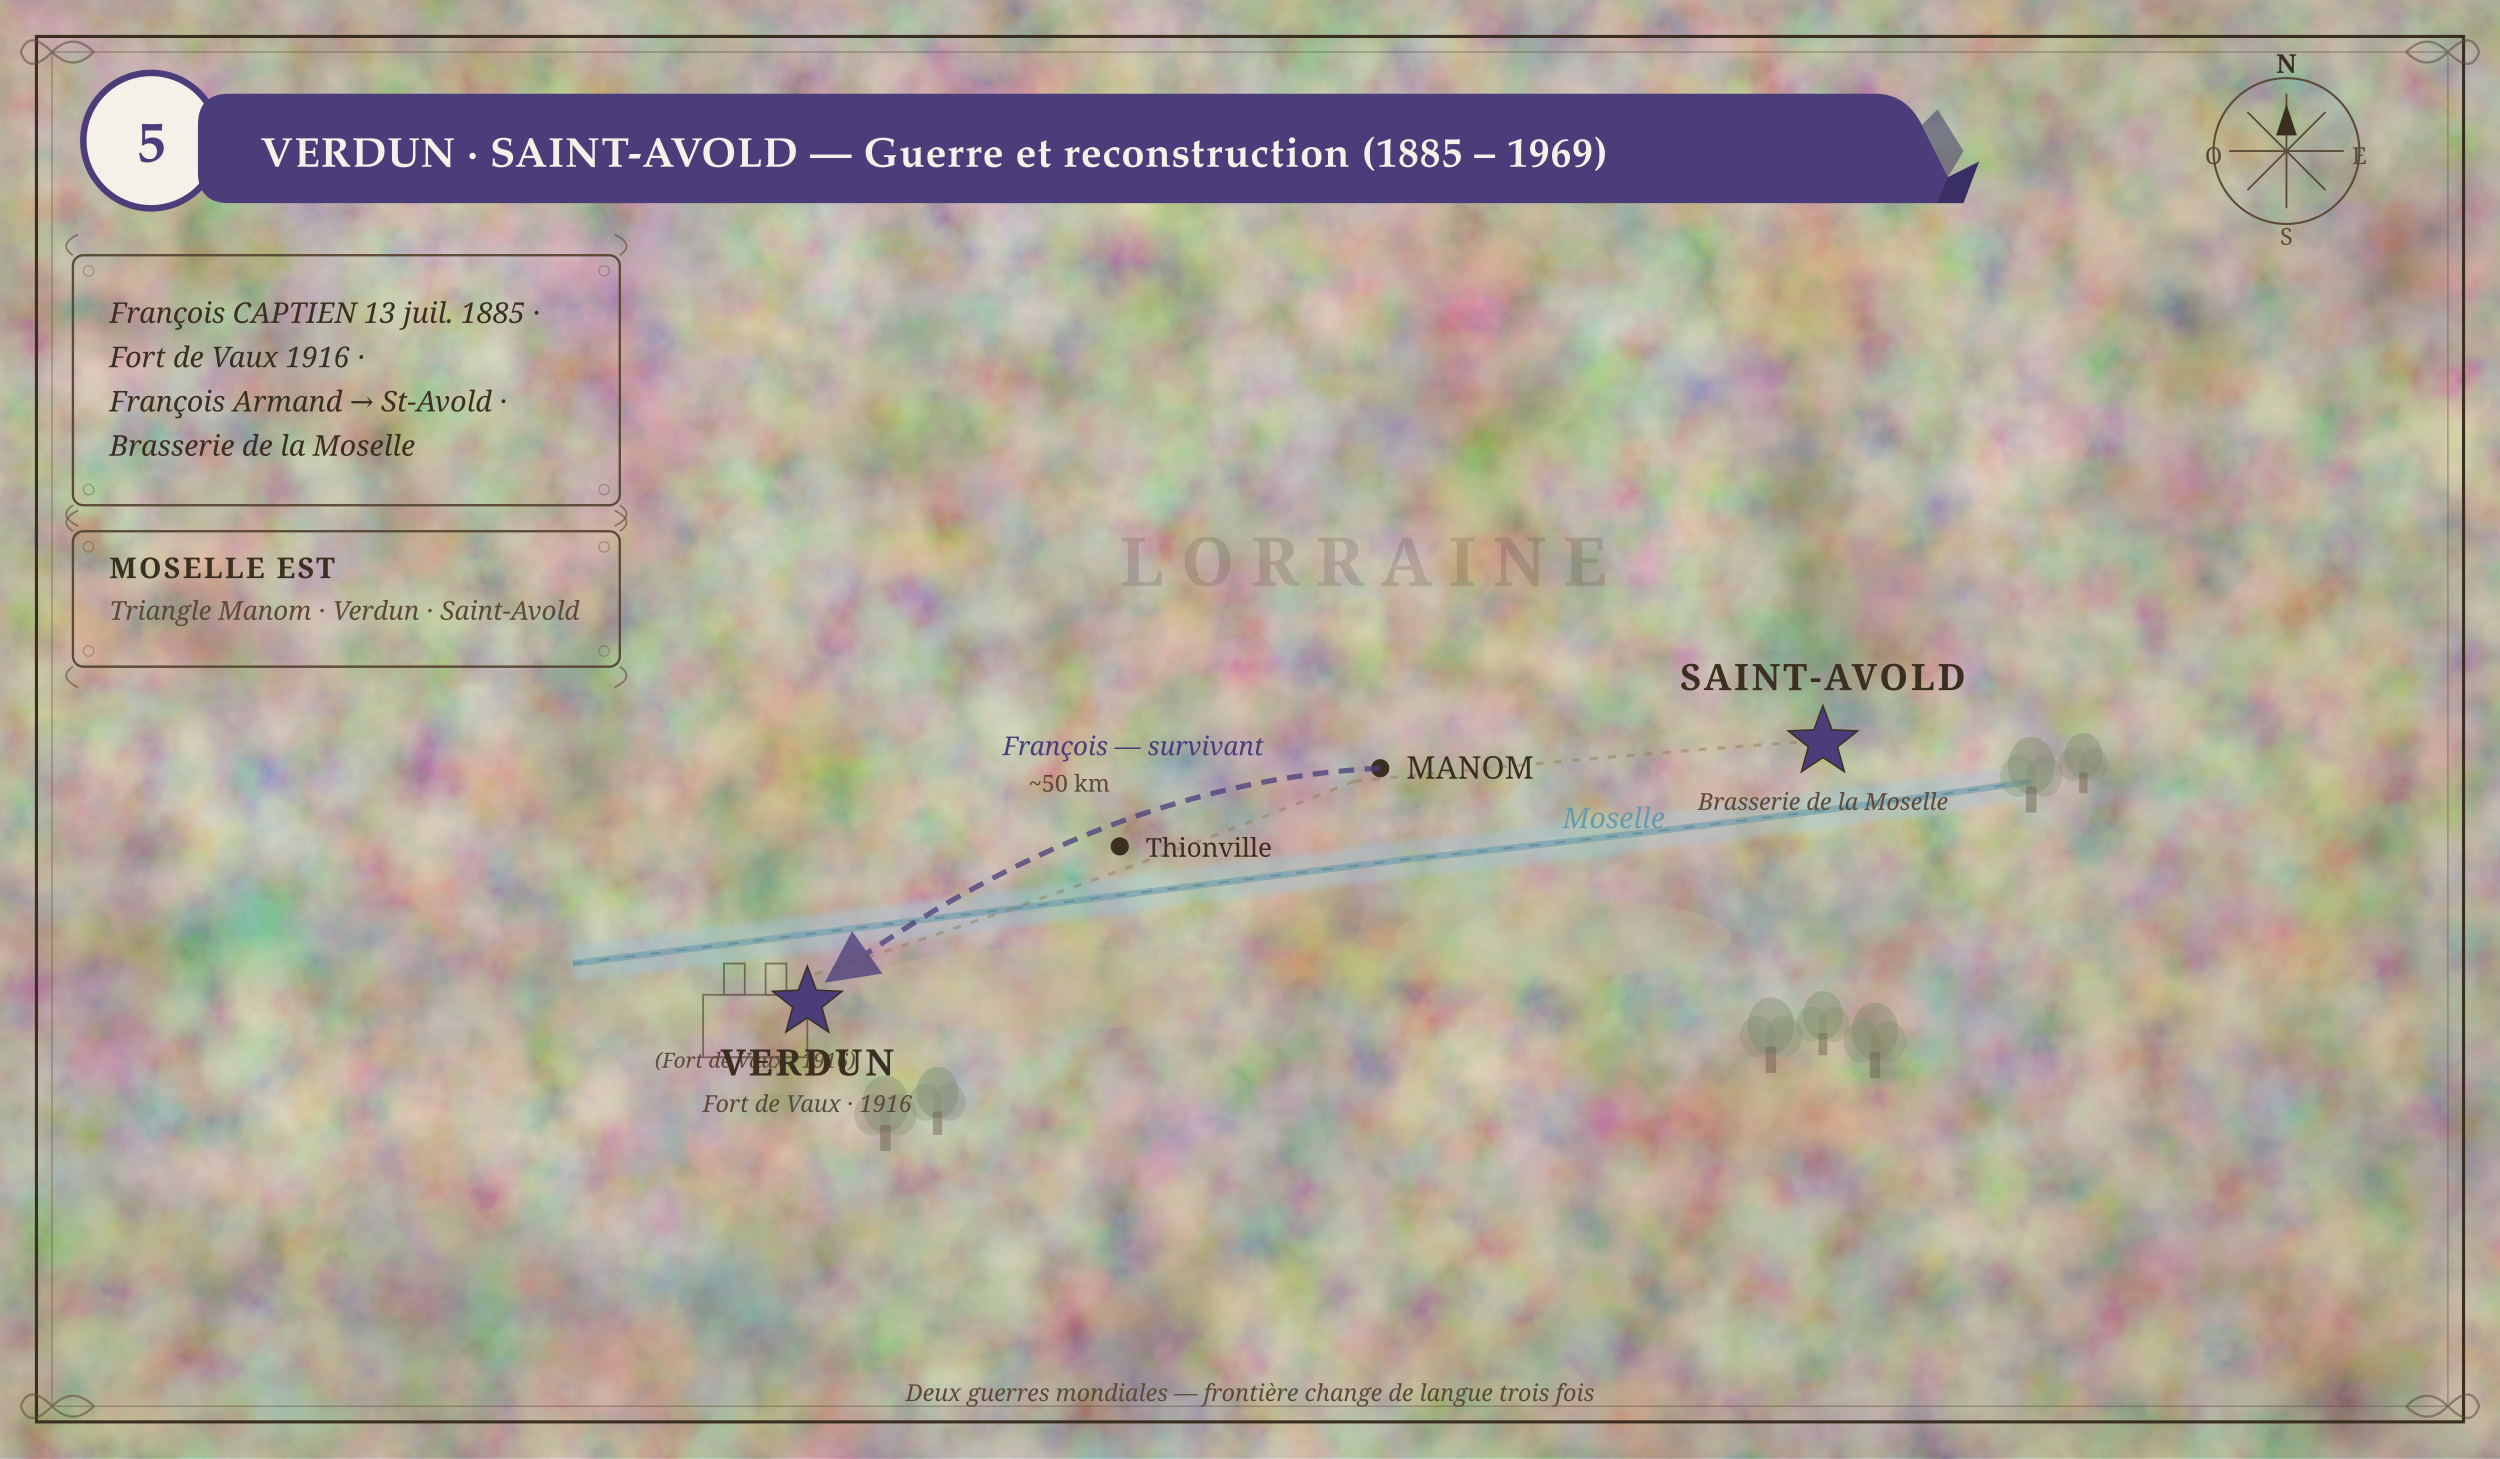
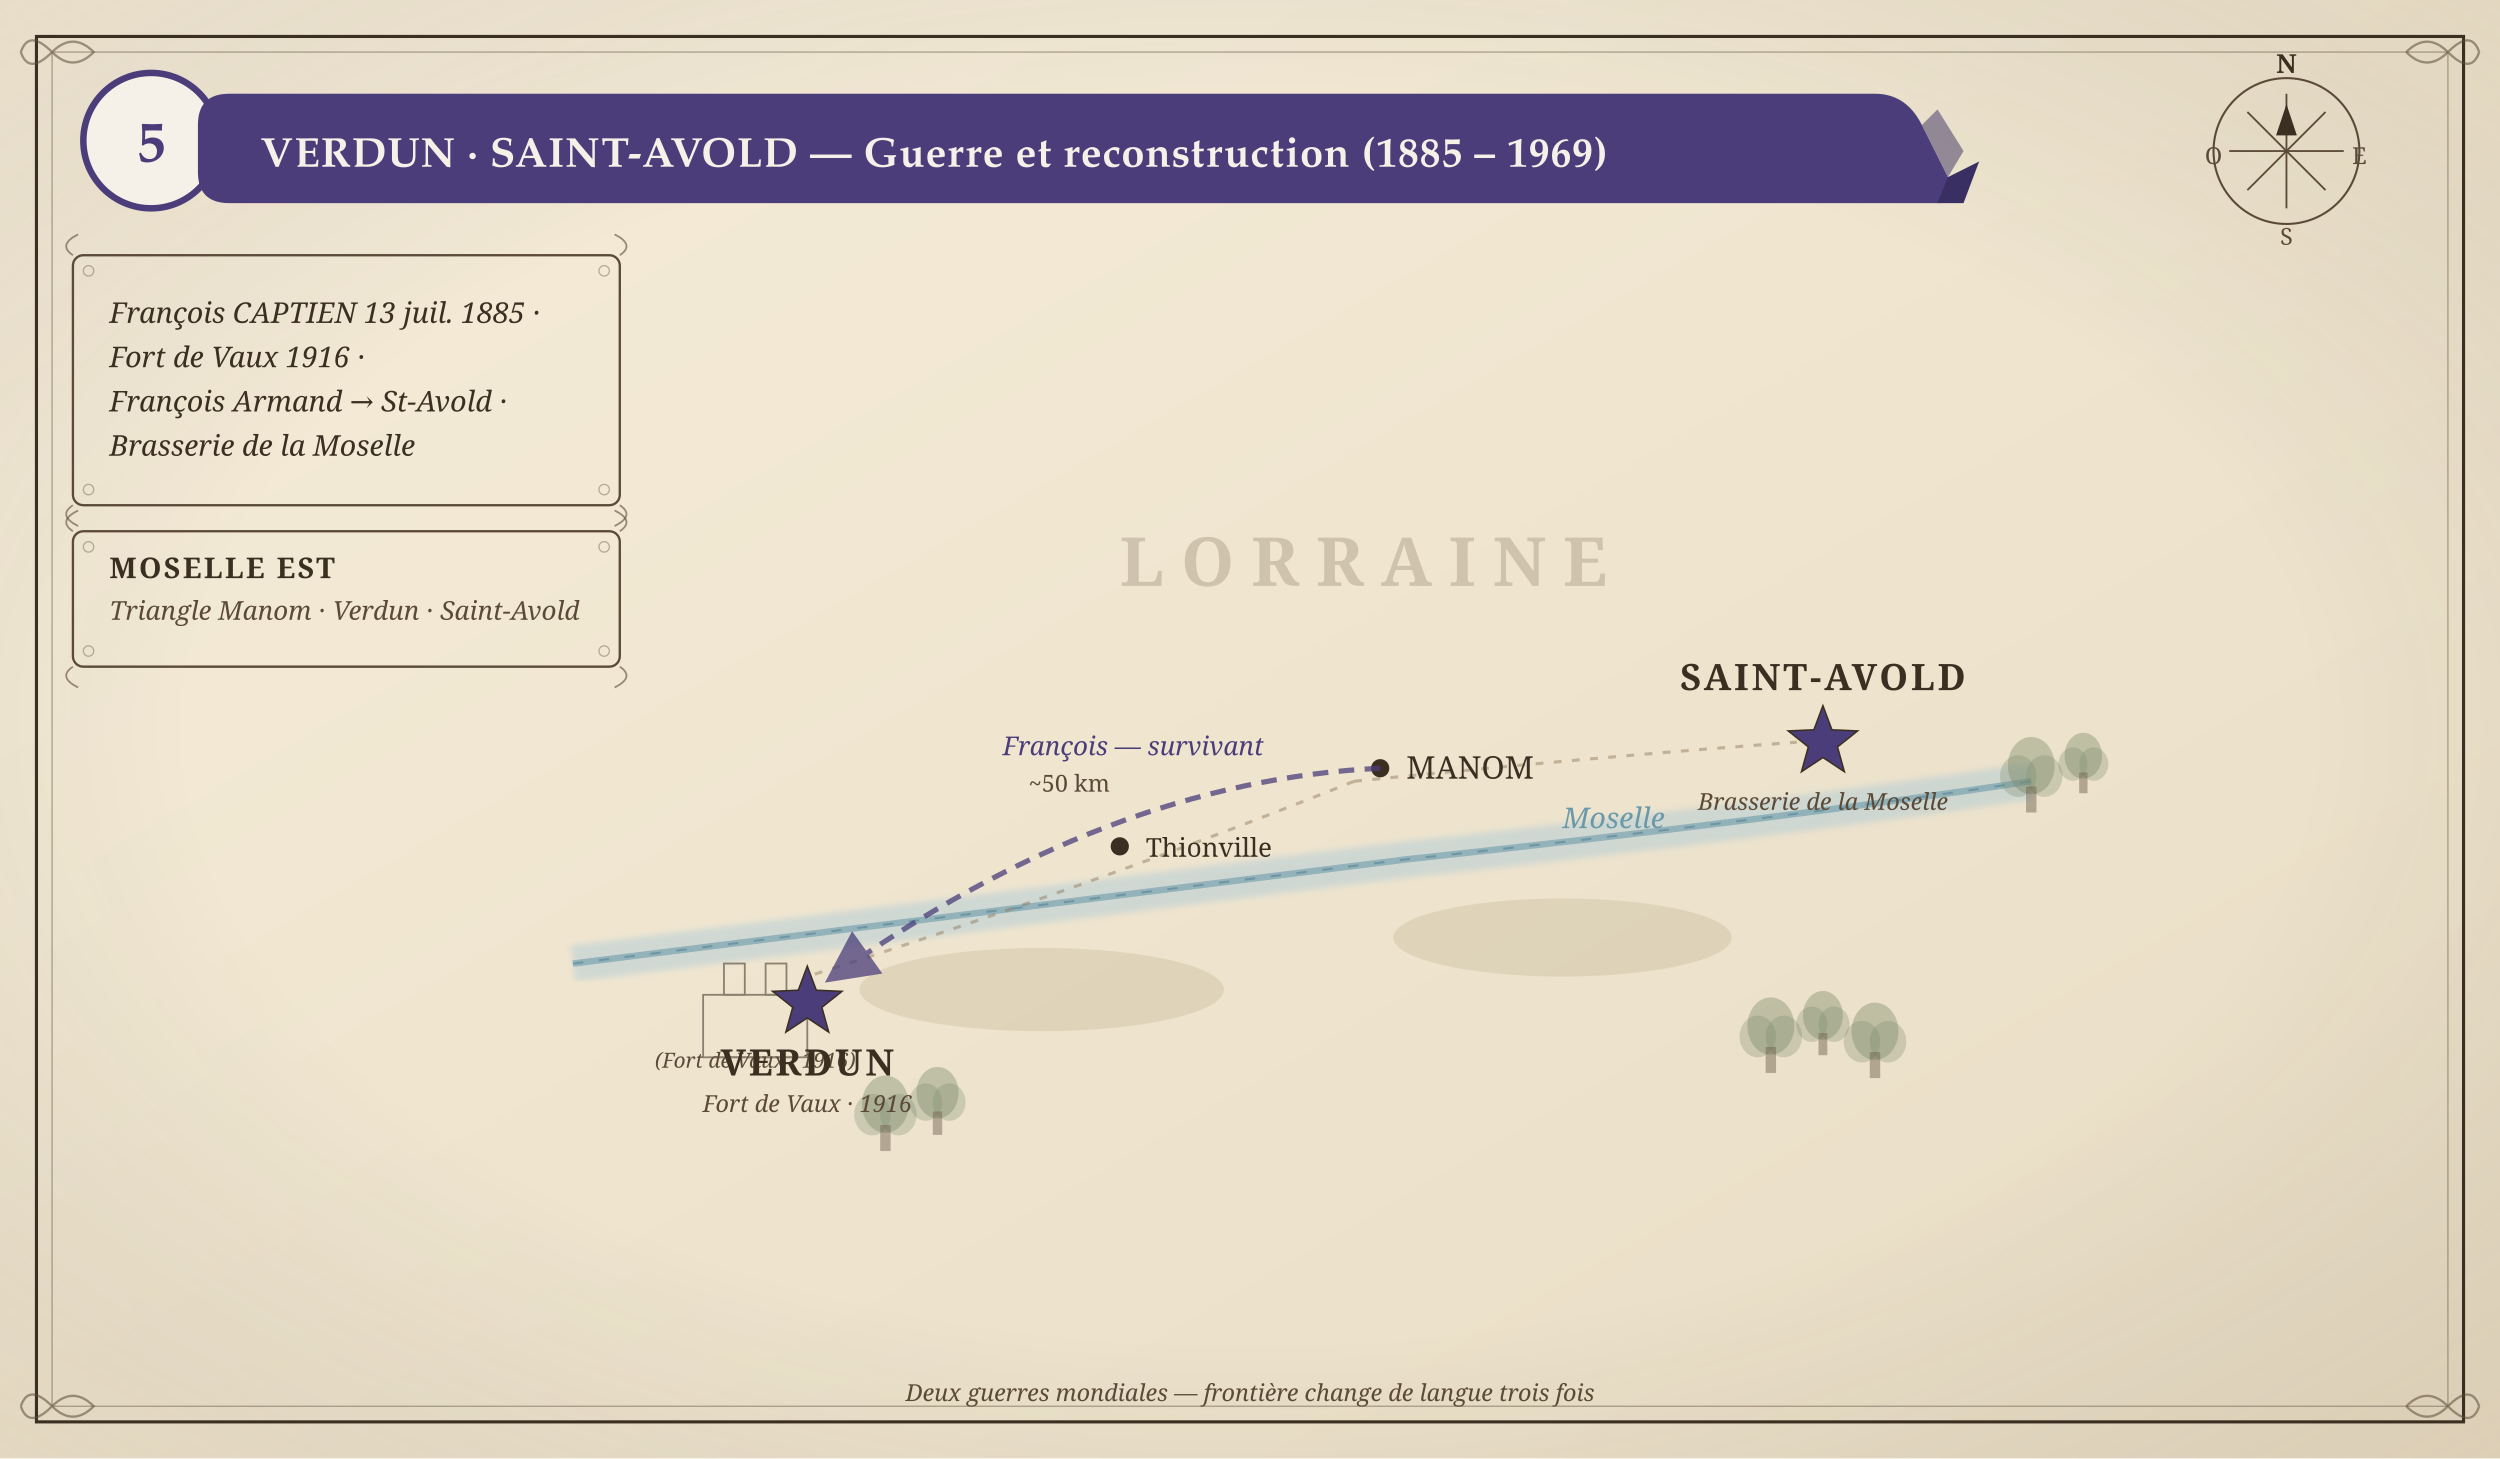
<svg xmlns="http://www.w3.org/2000/svg" viewBox="0 0 960 560" role="img" aria-label="Carte — VERDUN · SAINT-AVOLD — Guerre et reconstruction">
  <defs>
-     <linearGradient id="paper-carteverdunsaintavoldsvg" x1="0%" y1="0%" x2="100%" y2="100%">
+     <linearGradient id="paper-carteverdunsaintavold" x1="0%" y1="0%" x2="100%" y2="100%">
      <stop offset="0%" stop-color="#f5ecd9" />
      <stop offset="45%" stop-color="#f0e6d0" />
      <stop offset="100%" stop-color="#e8dcc4" />
    </linearGradient>
-     <radialGradient id="vignette-carteverdunsaintavoldsvg" cx="50%" cy="50%" r="70%">
+     <radialGradient id="vignette-carteverdunsaintavold" cx="50%" cy="50%" r="70%">
      <stop offset="60%" stop-color="#000" stop-opacity="0" />
      <stop offset="100%" stop-color="#8a7355" stop-opacity="0.12" />
    </radialGradient>
-     <filter id="grain-carteverdunsaintavoldsvg" x="-5%" y="-5%" width="110%" height="110%">
-       <feTurbulence type="fractalNoise" baseFrequency="0.045" numOctaves="5" stitchTiles="stitch" result="n" />
-       <feColorMatrix type="saturate" values="0" />
-       <feComponentTransfer>
-         <feFuncA type="linear" slope="0.07" />
-       </feComponentTransfer>
-       <feBlend in="SourceGraphic" in2="n" mode="multiply" result="g" />
-       <feTurbulence type="fractalNoise" baseFrequency="0.015" numOctaves="3" result="stain" />
-       <feColorMatrix in="stain" type="matrix" values="0 0 0 0 0.55  0 0 0 0 0.45  0 0 0 0 0.35  0 0 0 0.04 0" />
-       <feBlend in="g" in2="stain" mode="multiply" />
-     </filter>
-     <filter id="river-blur-carteverdunsaintavoldsvg">
+     <filter id="river-blur-carteverdunsaintavold">
      <feGaussianBlur stdDeviation="1.2" />
    </filter>
-     <marker id="arrow-carteverdunsaintavoldsvg" markerWidth="10" markerHeight="10" refX="8" refY="5" orient="auto">
+     <marker id="arrow-carteverdunsaintavold" markerWidth="10" markerHeight="10" refX="8" refY="5" orient="auto">
      <path d="M0,0 L10,5 L0,10 Z" fill="#5a4a37" />
    </marker>
-     <marker id="mig-arrow-carteverdunsaintavoldsvg" markerWidth="10" markerHeight="10" refX="8" refY="5" orient="auto">
+     <marker id="mig-arrow-carteverdunsaintavold" markerWidth="10" markerHeight="10" refX="8" refY="5" orient="auto">
      <path d="M0,0 L10,5 L0,10 Z" fill="#4a3d7a" />
    </marker>
  </defs>
-   <rect width="960" height="560" fill="url(#paper-carteverdunsaintavoldsvg)" filter="url(#grain-carteverdunsaintavoldsvg)" />
-   <rect width="960" height="560" fill="url(#vignette-carteverdunsaintavoldsvg)" />
+   <rect width="960" height="560" fill="url(#paper-carteverdunsaintavold)" />
+   <rect width="960" height="560" fill="url(#vignette-carteverdunsaintavold)" />
  <rect x="14" y="14" width="932" height="532" fill="none" stroke="#3b2f22" stroke-width="1.2" />
  <rect x="20" y="20" width="920" height="520" fill="none" stroke="#5a4a37" stroke-width="0.5" opacity="0.45" />
  <g stroke="#5a4a37" stroke-width="0.9" fill="none" opacity="0.55">
    <path d="M20,20 C14,14 10,14 8,20" />
    <path d="M20,20 C14,26 10,26 8,20" />
    <path d="M940,20 C946,14 950,14 952,20" />
    <path d="M940,20 C946,26 950,26 952,20" />
    <path d="M20,540 C14,546 10,546 8,540" />
    <path d="M20,540 C14,534 10,534 8,540" />
    <path d="M940,540 C946,546 950,546 952,540" />
    <path d="M940,540 C946,534 950,534 952,540" />
    <path d="M20,20 Q28,12 36,20 Q28,28 20,20" />
    <path d="M924,20 Q932,12 940,20 Q932,28 924,20" />
    <path d="M20,540 Q28,532 36,540 Q28,548 20,540" />
    <path d="M924,540 Q932,532 940,540 Q932,548 924,540" />
  </g>
  <g>
    <circle cx="58" cy="54" r="26" fill="#f5f0e8" stroke="#4a3d7a" stroke-width="2.5" />
    <text x="58" y="62" text-anchor="middle" font-family="Georgia, 'Palatino Linotype', serif" font-size="22" font-weight="700" fill="#4a3d7a">5</text>
    <path d="M88,36 L720,36 Q732,36 738,48 L748,68 Q754,78 744,78 L88,78 Q76,78 76,66 L76,48 Q76,36 88,36 Z" fill="#4a3d7a" />
    <path d="M738,48 L748,68 L754,58 L744,42 Z" fill="#3a2f62" opacity="0.5" />
    <path d="M748,68 L760,62 L754,78 L744,78 Z" fill="#3a2f62" />
    <text x="100" y="64" font-family="Georgia, 'Palatino Linotype', serif" font-size="16" font-weight="600" fill="#f5f0e8" letter-spacing="0.02em">VERDUN · SAINT-AVOLD — Guerre et reconstruction (1885 – 1969)</text>
  </g>
  <g>
    <rect x="28" y="98" width="210" height="96" fill="none" stroke="#5a4a37" stroke-width="0.9" rx="4" />
    <path d="M28,98 Q22,94 30,90" fill="none" stroke="#5a4a37" stroke-width="0.7" opacity="0.6" />
    <path d="M238,98 Q244,94 236,90" fill="none" stroke="#5a4a37" stroke-width="0.7" opacity="0.6" />
    <path d="M28,194 Q22,198 30,202" fill="none" stroke="#5a4a37" stroke-width="0.7" opacity="0.6" />
    <path d="M238,194 Q244,198 236,202" fill="none" stroke="#5a4a37" stroke-width="0.7" opacity="0.6" />
    <circle cx="34" cy="104" r="2" fill="none" stroke="#5a4a37" stroke-width="0.5" opacity="0.4" />
    <circle cx="232" cy="104" r="2" fill="none" stroke="#5a4a37" stroke-width="0.5" opacity="0.4" />
    <circle cx="34" cy="188" r="2" fill="none" stroke="#5a4a37" stroke-width="0.5" opacity="0.4" />
    <circle cx="232" cy="188" r="2" fill="none" stroke="#5a4a37" stroke-width="0.5" opacity="0.4" />
  </g>
  <text x="42" y="124" font-family="Georgia, serif" font-size="11" font-style="italic" fill="#3b2f22">
    <tspan x="42" dy="0">François CAPTIEN 13 juil. 1885 ·</tspan>
    <tspan x="42" dy="17">Fort de Vaux 1916 ·</tspan>
    <tspan x="42" dy="17">François Armand → St-Avold ·</tspan>
    <tspan x="42" dy="17">Brasserie de la Moselle</tspan>
  </text>
  <g>
    <rect x="28" y="204" width="210" height="52" fill="none" stroke="#5a4a37" stroke-width="0.9" rx="4" />
    <path d="M28,204 Q22,200 30,196" fill="none" stroke="#5a4a37" stroke-width="0.7" opacity="0.6" />
    <path d="M238,204 Q244,200 236,196" fill="none" stroke="#5a4a37" stroke-width="0.7" opacity="0.6" />
    <path d="M28,256 Q22,260 30,264" fill="none" stroke="#5a4a37" stroke-width="0.7" opacity="0.6" />
    <path d="M238,256 Q244,260 236,264" fill="none" stroke="#5a4a37" stroke-width="0.7" opacity="0.6" />
    <circle cx="34" cy="210" r="2" fill="none" stroke="#5a4a37" stroke-width="0.5" opacity="0.4" />
    <circle cx="232" cy="210" r="2" fill="none" stroke="#5a4a37" stroke-width="0.5" opacity="0.4" />
    <circle cx="34" cy="250" r="2" fill="none" stroke="#5a4a37" stroke-width="0.5" opacity="0.4" />
    <circle cx="232" cy="250" r="2" fill="none" stroke="#5a4a37" stroke-width="0.5" opacity="0.4" />
  </g>
  <text x="42" y="222" font-family="Georgia, serif" font-size="11" font-weight="600" fill="#3b2f22" letter-spacing="0.08em">MOSELLE EST</text>
  <text x="42" y="238" font-family="Georgia, serif" font-size="10" font-style="italic" fill="#5a4a37">Triangle Manom · Verdun · Saint-Avold</text>
  <g transform="translate(878, 58)">
    <circle r="28" fill="none" stroke="#5a4a37" stroke-width="0.8" />
    <g stroke="#5a4a37" stroke-width="0.7">
      <line x1="0" y1="-22" x2="0" y2="22" />
      <line x1="-22" y1="0" x2="22" y2="0" />
      <line x1="-15" y1="-15" x2="15" y2="15" />
      <line x1="15" y1="-15" x2="-15" y2="15" />
    </g>
    <polygon points="0,-18 -4,-6 4,-6" fill="#3b2f22" />
    <text x="0" y="-30" text-anchor="middle" font-family="Georgia, serif" font-size="10" font-weight="600" fill="#3b2f22">N</text>
    <text x="28" y="5" text-anchor="middle" font-family="Georgia, serif" font-size="9" fill="#5a4a37">E</text>
    <text x="0" y="36" text-anchor="middle" font-family="Georgia, serif" font-size="9" fill="#5a4a37">S</text>
    <text x="-28" y="5" text-anchor="middle" font-family="Georgia, serif" font-size="9" fill="#5a4a37">O</text>
  </g>
  <text x="430" y="225" font-family="Georgia, serif" font-size="26" font-weight="600" fill="#5a4a37" opacity="0.22" letter-spacing="0.25em">LORRAINE</text>
  <ellipse cx="400" cy="380" rx="70" ry="16" fill="#c4b896" opacity="0.35" />
  <ellipse cx="600" cy="360" rx="65" ry="15" fill="#c4b896" opacity="0.35" />
-   <path d="M220,370 Q380,350 540,330 Q680,315 780,300" fill="none" stroke="#a8c8d8" stroke-width="14" opacity="0.45" filter="url(#river-blur-carteverdunsaintavoldsvg)" />
+   <path d="M220,370 Q380,350 540,330 Q680,315 780,300" fill="none" stroke="#a8c8d8" stroke-width="14" opacity="0.45" filter="url(#river-blur-carteverdunsaintavold)" />
  <path d="M220,370 Q380,350 540,330 Q680,315 780,300" fill="none" stroke="#6a9aaa" stroke-width="2.5" opacity="0.6" />
  <path d="M220,370 Q380,350 540,330 Q680,315 780,300" fill="none" stroke="#4a7a8a" stroke-width="0.8" opacity="0.5" stroke-dasharray="4 6" />
  <text x="600" y="318" font-family="Georgia, serif" font-size="11" font-style="italic" fill="#6a9aaa">Moselle</text>
  <path d="M520,300 Q420,340 310,375" fill="none" stroke="#8a7355" stroke-width="1.2" opacity="0.45" stroke-dasharray="3 4" />
  <path d="M520,300 Q620,290 690,285" fill="none" stroke="#8a7355" stroke-width="1.2" opacity="0.45" stroke-dasharray="3 4" />
  <g transform="translate(680,400) scale(1)">
    <ellipse cx="0" cy="-6" rx="9" ry="11" fill="#7a8a6a" opacity="0.4" />
    <ellipse cx="-5" cy="-2" rx="7" ry="8" fill="#7a8a6a" opacity="0.3" />
    <ellipse cx="5" cy="-2" rx="7" ry="8" fill="#7a8a6a" opacity="0.3" />
    <rect x="-2" y="2" width="4" height="10" fill="#6a5a4a" opacity="0.45" />
  </g>
  <g transform="translate(700,395) scale(0.85)">
    <ellipse cx="0" cy="-6" rx="9" ry="11" fill="#7a8a6a" opacity="0.4" />
    <ellipse cx="-5" cy="-2" rx="7" ry="8" fill="#7a8a6a" opacity="0.3" />
    <ellipse cx="5" cy="-2" rx="7" ry="8" fill="#7a8a6a" opacity="0.3" />
    <rect x="-2" y="2" width="4" height="10" fill="#6a5a4a" opacity="0.45" />
  </g>
  <g transform="translate(720,402) scale(1)">
    <ellipse cx="0" cy="-6" rx="9" ry="11" fill="#7a8a6a" opacity="0.4" />
    <ellipse cx="-5" cy="-2" rx="7" ry="8" fill="#7a8a6a" opacity="0.3" />
    <ellipse cx="5" cy="-2" rx="7" ry="8" fill="#7a8a6a" opacity="0.3" />
    <rect x="-2" y="2" width="4" height="10" fill="#6a5a4a" opacity="0.45" />
  </g>
  <g transform="translate(340,430) scale(1)">
    <ellipse cx="0" cy="-6" rx="9" ry="11" fill="#7a8a6a" opacity="0.4" />
    <ellipse cx="-5" cy="-2" rx="7" ry="8" fill="#7a8a6a" opacity="0.3" />
    <ellipse cx="5" cy="-2" rx="7" ry="8" fill="#7a8a6a" opacity="0.3" />
    <rect x="-2" y="2" width="4" height="10" fill="#6a5a4a" opacity="0.45" />
  </g>
  <g transform="translate(360,425) scale(0.9)">
    <ellipse cx="0" cy="-6" rx="9" ry="11" fill="#7a8a6a" opacity="0.4" />
    <ellipse cx="-5" cy="-2" rx="7" ry="8" fill="#7a8a6a" opacity="0.3" />
    <ellipse cx="5" cy="-2" rx="7" ry="8" fill="#7a8a6a" opacity="0.3" />
    <rect x="-2" y="2" width="4" height="10" fill="#6a5a4a" opacity="0.45" />
  </g>
  <g transform="translate(780,300) scale(1)">
    <ellipse cx="0" cy="-6" rx="9" ry="11" fill="#7a8a6a" opacity="0.4" />
    <ellipse cx="-5" cy="-2" rx="7" ry="8" fill="#7a8a6a" opacity="0.3" />
    <ellipse cx="5" cy="-2" rx="7" ry="8" fill="#7a8a6a" opacity="0.3" />
    <rect x="-2" y="2" width="4" height="10" fill="#6a5a4a" opacity="0.45" />
  </g>
  <g transform="translate(800,295) scale(0.8)">
    <ellipse cx="0" cy="-6" rx="9" ry="11" fill="#7a8a6a" opacity="0.4" />
    <ellipse cx="-5" cy="-2" rx="7" ry="8" fill="#7a8a6a" opacity="0.3" />
    <ellipse cx="5" cy="-2" rx="7" ry="8" fill="#7a8a6a" opacity="0.3" />
    <rect x="-2" y="2" width="4" height="10" fill="#6a5a4a" opacity="0.45" />
  </g>
  <g transform="translate(270,370)" stroke="#3b2f22" stroke-width="0.7" fill="none" opacity="0.55">
    <rect x="0" y="12" width="40" height="24" />
    <rect x="8" y="0" width="8" height="12" />
    <rect x="24" y="0" width="8" height="12" />
    <path d="M4,36 L36,36" />
  </g>
  <text x="290" y="410" text-anchor="middle" font-family="Georgia, serif" font-size="8" font-style="italic" fill="#5a4a37">(Fort de Vaux · 1916)</text>
  <g>
    <circle cx="530" cy="295" r="3.5" fill="#3b2f22" />
    <text x="540" y="299" text-anchor="start" font-family="Georgia, serif" font-size="12" fill="#3b2f22">MANOM</text>
  </g>
  <g>
    <polygon points="310,371 313.456,380.243 323.315,380.674 315.592,386.817 318.229,396.326 310,390.88 301.771,396.326 304.408,386.817 296.685,380.674 306.544,380.243" fill="#4a3d7a" stroke="#3b2f22" stroke-width="0.6" />
    <text x="310" y="413" text-anchor="middle" font-family="Georgia, serif" font-size="14" font-weight="700" fill="#3b2f22" letter-spacing="0.08em">VERDUN</text>
    <text x="310" y="427" text-anchor="middle" font-family="Georgia, serif" font-size="9" font-style="italic" fill="#5a4a37">Fort de Vaux · 1916</text>
  </g>
  <g>
    <polygon points="700,271 703.456,280.243 713.315,280.674 705.592,286.817 708.229,296.326 700,290.88 691.771,296.326 694.408,286.817 686.685,280.674 696.544,280.243" fill="#4a3d7a" stroke="#3b2f22" stroke-width="0.6" />
    <text x="700" y="265" text-anchor="middle" font-family="Georgia, serif" font-size="14" font-weight="700" fill="#3b2f22" letter-spacing="0.08em">SAINT-AVOLD</text>
    <text x="700" y="311" text-anchor="middle" font-family="Georgia, serif" font-size="9" font-style="italic" fill="#5a4a37">Brasserie de la Moselle</text>
  </g>
  <g>
    <circle cx="430" cy="325" r="3.5" fill="#3b2f22" />
    <text x="440" y="329" text-anchor="start" font-family="Georgia, serif" font-size="10" fill="#3b2f22">Thionville</text>
  </g>
-   <path d="M530,295 Q425,300 320,375" fill="none" stroke="#4a3d7a" stroke-width="2" stroke-dasharray="6 4" marker-end="url(#mig-arrow-carteverdunsaintavoldsvg)" opacity="0.75" />
+   <path d="M530,295 Q425,300 320,375" fill="none" stroke="#4a3d7a" stroke-width="2" stroke-dasharray="6 4" marker-end="url(#mig-arrow-carteverdunsaintavold)" opacity="0.75" />
  <text x="385" y="290" font-family="Georgia, serif" font-size="10" font-style="italic" fill="#4a3d7a">François — survivant</text>
  <text x="395" y="304" font-family="Georgia, serif" font-size="9" fill="#5a4a37">~50 km</text>
  <text x="480" y="538" text-anchor="middle" font-family="Georgia, serif" font-size="9" font-style="italic" fill="#5a4a37">Deux guerres mondiales — frontière change de langue trois fois</text>
</svg>
